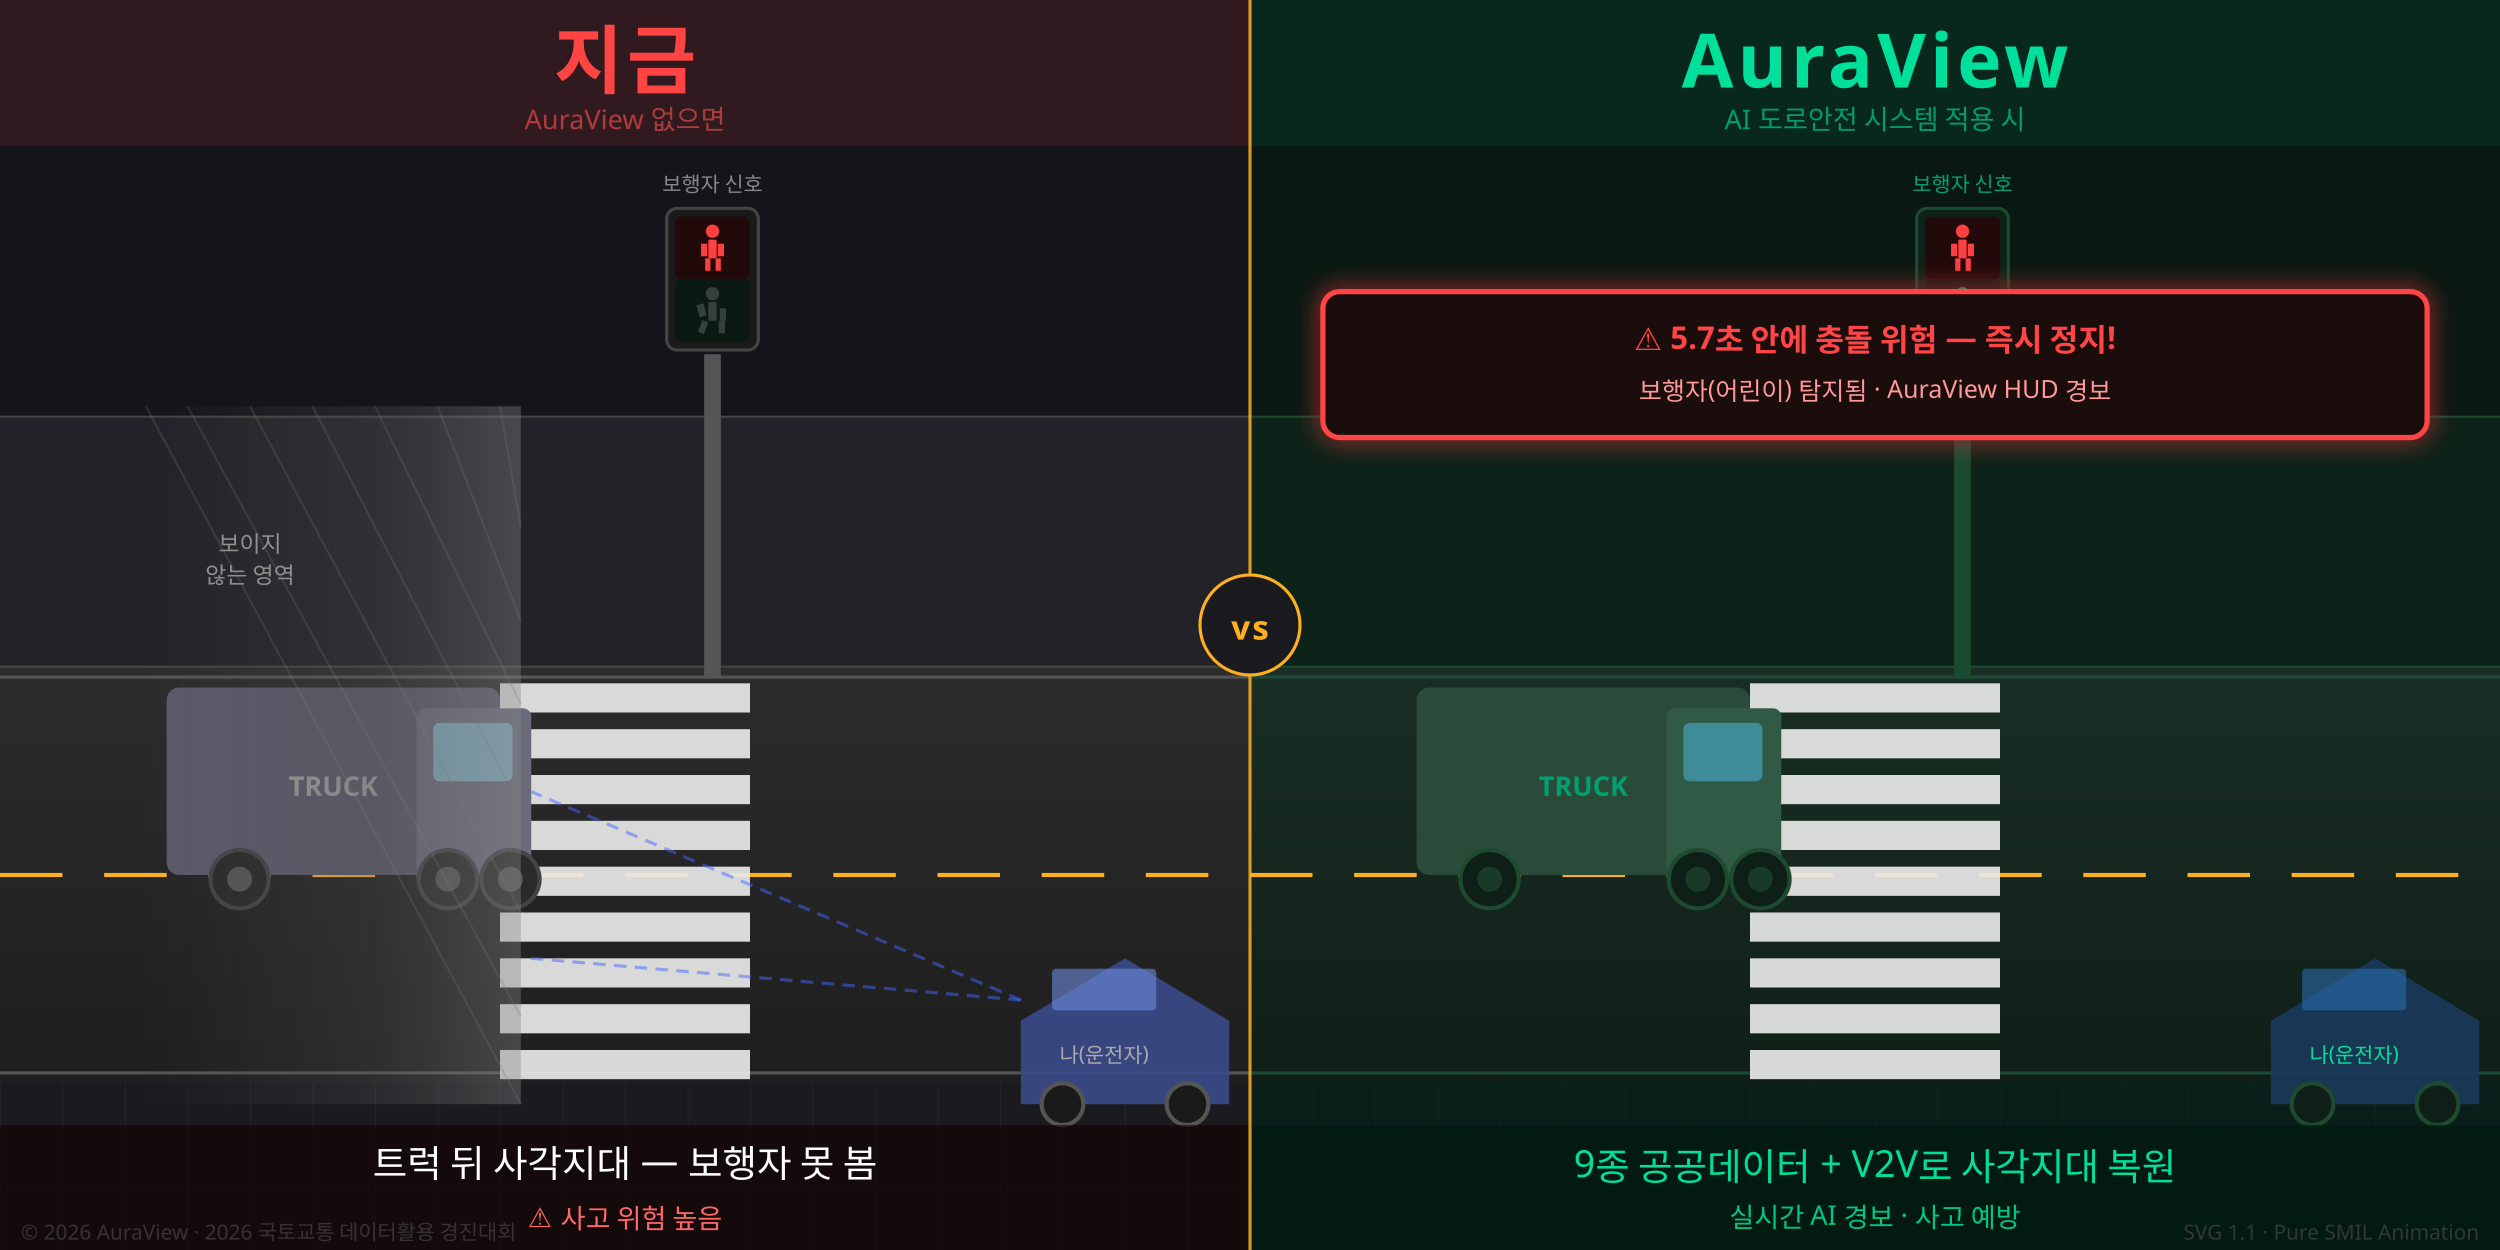
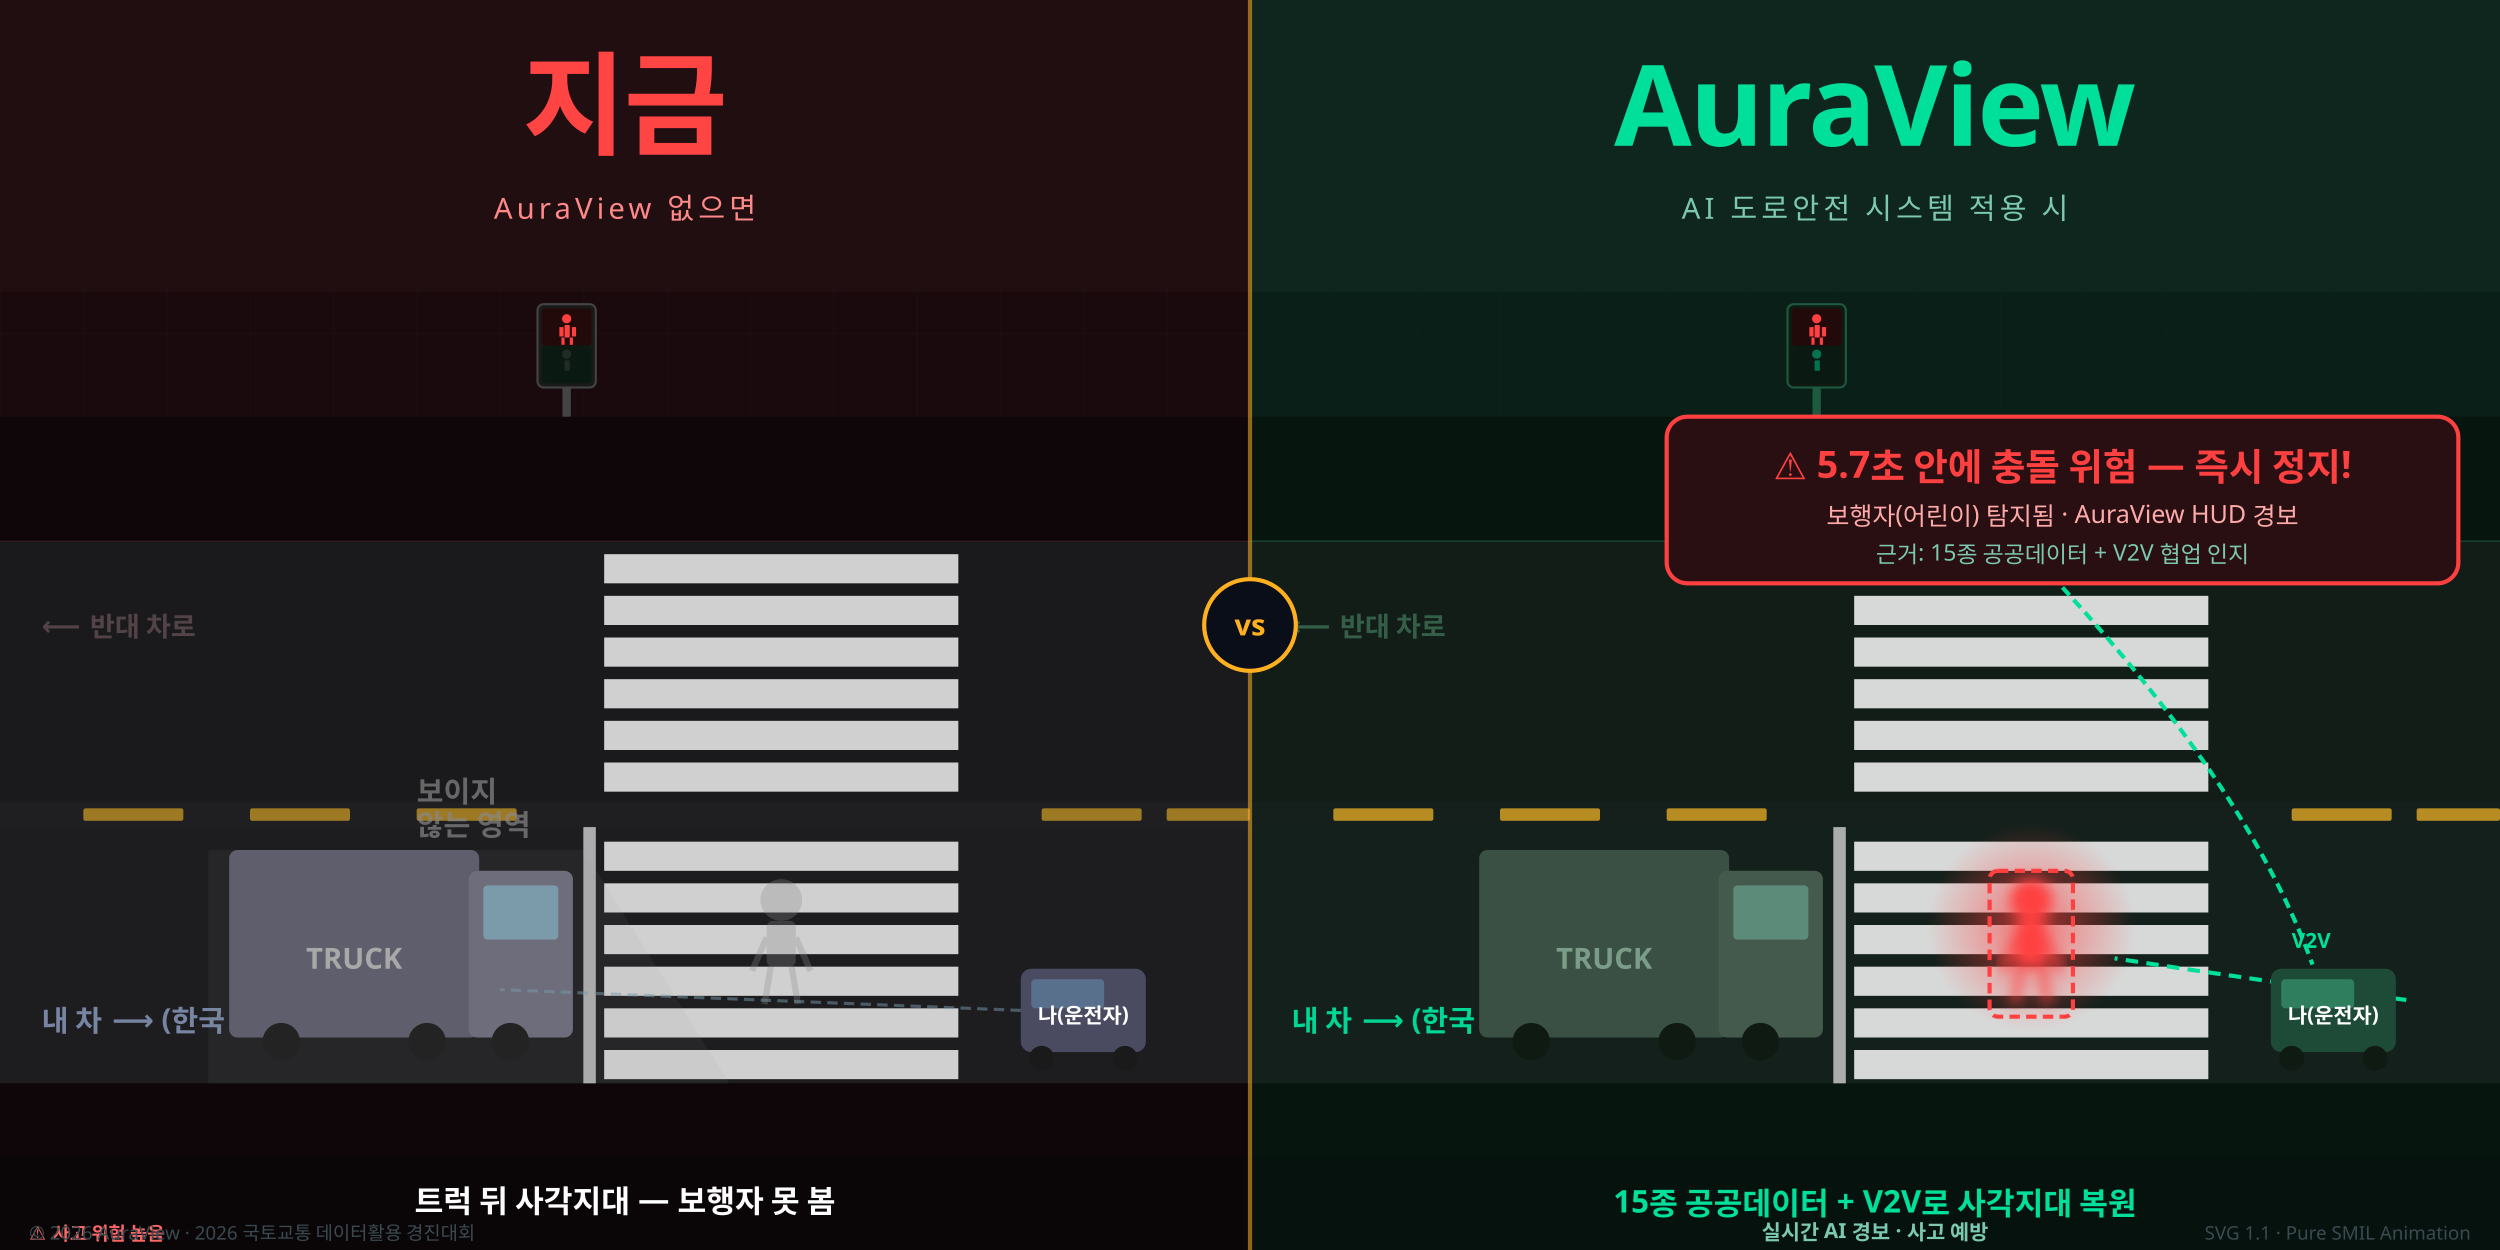
- <svg xmlns="http://www.w3.org/2000/svg" viewBox="0 0 1200 600" width="1200" height="600" font-family="'Malgun Gothic','Apple SD Gothic Neo','Noto Sans KR',sans-serif">
+ <svg xmlns="http://www.w3.org/2000/svg" viewBox="0 0 1200 600" width="1200" height="600" font-family="'Apple SD Gothic Neo','Malgun Gothic','Noto Sans KR',sans-serif">
  <defs>
-     <pattern id="gridL" width="30" height="30" patternUnits="userSpaceOnUse">
-       <path d="M30 0L0 0 0 30" fill="none" stroke="#2A2A35" stroke-width="0.5" />
+     <pattern id="gridL" width="40" height="40" patternUnits="userSpaceOnUse">
+       <path d="M40 0 L0 0 0 40" fill="none" stroke="#2A1418" stroke-width="0.4" opacity="0.6" />
    </pattern>
-     <pattern id="gridR" width="30" height="30" patternUnits="userSpaceOnUse">
-       <path d="M30 0L0 0 0 30" fill="none" stroke="#0D2D22" stroke-width="0.5" />
+     <pattern id="gridR" width="40" height="40" patternUnits="userSpaceOnUse">
+       <path d="M40 0 L0 0 0 40" fill="none" stroke="#0F2A1E" stroke-width="0.4" opacity="0.6" />
    </pattern>
-     <linearGradient id="roadL" x1="0" y1="0" x2="0" y2="1">
-       <stop offset="0%" stop-color="#2C2C2C" />
-       <stop offset="100%" stop-color="#1E1E1E" />
-     </linearGradient>
-     <linearGradient id="roadR" x1="0" y1="0" x2="0" y2="1">
-       <stop offset="0%" stop-color="#1A2E25" />
-       <stop offset="100%" stop-color="#0F1F18" />
-     </linearGradient>
-     <linearGradient id="blindZone" x1="0" y1="0" x2="1" y2="0">
-       <stop offset="0%" stop-color="#555555" stop-opacity="0.0" />
-       <stop offset="60%" stop-color="#555555" stop-opacity="0.5" />
-       <stop offset="100%" stop-color="#888888" stop-opacity="0.7" />
-     </linearGradient>
-     <filter id="childGlow" x="-50%" y="-50%" width="200%" height="200%">
-       <feGaussianBlur in="SourceGraphic" stdDeviation="4" result="blur" />
-       <feColorMatrix in="blur" type="matrix" values="1 0 0 0 0  0 0 0 0 0  0 0 0 0 0  0 0 0 1.5 0" result="redGlow" />
-       <feMerge>
-         <feMergeNode in="redGlow" />
-         <feMergeNode in="SourceGraphic" />
-       </feMerge>
+     <radialGradient id="warnGlow" cx="50%" cy="50%" r="50%">
+       <stop offset="0%" stop-color="#FF4040" stop-opacity="0.65" />
+       <stop offset="100%" stop-color="#FF4040" stop-opacity="0" />
+     </radialGradient>
+     <filter id="redGlow">
+       <feGaussianBlur stdDeviation="3" />
    </filter>
-     <filter id="alertGlow" x="-20%" y="-20%" width="140%" height="140%">
-       <feGaussianBlur in="SourceGraphic" stdDeviation="6" result="blur" />
-       <feMerge>
-         <feMergeNode in="blur" />
-         <feMergeNode in="SourceGraphic" />
-       </feMerge>
-     </filter>
-     <clipPath id="clipL">
-       <rect x="0" y="0" width="600" height="600" />
-     </clipPath>
-     <clipPath id="clipR">
-       <rect x="600" y="0" width="600" height="600" />
-     </clipPath>
-     <marker id="arrowTeal" markerWidth="8" markerHeight="8" refX="4" refY="3" orient="auto">
-       <path d="M0 0 L8 3 L0 6 Z" fill="#00E09A" />
-     </marker>
  </defs>
-   <g clip-path="url(#clipL)">
-     <rect x="0" y="0" width="600" height="600" fill="#1A1A1F" />
+   <g id="panelL">
+     <rect x="0" y="0" width="600" height="600" fill="#1A0A0E" />
    <rect x="0" y="0" width="600" height="600" fill="url(#gridL)" />
-     <rect x="0" y="0" width="600" height="220" fill="#14141A" />
-     <rect x="0" y="320" width="600" height="200" fill="url(#roadL)" />
-     <line x1="0" y1="420" x2="600" y2="420" stroke="#FFB020" stroke-width="2" stroke-dasharray="30,20" />
-     <line x1="0" y1="325" x2="600" y2="325" stroke="#555" stroke-width="1.5" />
-     <line x1="0" y1="515" x2="600" y2="515" stroke="#555" stroke-width="1.5" />
-     <rect x="0" y="200" width="600" height="120" fill="#222228" />
-     <line x1="0" y1="200" x2="600" y2="200" stroke="#444" stroke-width="1" />
-     <line x1="0" y1="320" x2="600" y2="320" stroke="#444" stroke-width="1" />
+     <rect x="0" y="0" width="600" height="140" fill="#220F12" opacity="0.7" />
+     <text x="300" y="70" text-anchor="middle" font-size="54" font-weight="900" fill="#FF4444" letter-spacing="-1">지금</text>
+     <text x="300" y="105" text-anchor="middle" font-size="14" fill="#FF8888" letter-spacing="2">AuraView 없으면</text>
+     <rect x="0" y="200" width="600" height="60" fill="#0E0608" />
+     <line x1="0" y1="260" x2="600" y2="260" stroke="#3A1A20" stroke-width="1" />
+     <rect x="0" y="260" width="600" height="260" fill="#1F1F22" />
+     <rect x="0" y="260" width="600" height="125" fill="#181819" opacity="0.6" />
+     <g fill="#D4A024" opacity="0.7">
+       <rect x="40" y="388" width="48" height="6" rx="1" />
+       <rect x="120" y="388" width="48" height="6" rx="1" />
+       <rect x="200" y="388" width="48" height="6" rx="1" />
+       <rect x="500" y="388" width="48" height="6" rx="1" />
+       <rect x="560" y="388" width="40" height="6" rx="1" />
+     </g>
+     <rect x="0" y="397" width="600" height="123" fill="#1A1A1D" opacity="0.4" />
+     <text x="20" y="305" font-size="13" font-weight="800" fill="#5A4A4E" opacity="0.85">⟵  반대 차로</text>
+     <text x="20" y="495" font-size="14" font-weight="900" fill="#7C8AA8" opacity="0.95">내 차 ⟶ (한국 우측통행)</text>
+     <rect x="0" y="520" width="600" height="40" fill="#0E0608" />
+     <g fill="#E8E8E8" opacity="0.88">
+       <rect x="290" y="266" width="170" height="14" />
+       <rect x="290" y="286" width="170" height="14" />
+       <rect x="290" y="306" width="170" height="14" />
+       <rect x="290" y="326" width="170" height="14" />
+       <rect x="290" y="346" width="170" height="14" />
+       <rect x="290" y="366" width="170" height="14" />
+       <rect x="290" y="404" width="170" height="14" />
+       <rect x="290" y="424" width="170" height="14" />
+       <rect x="290" y="444" width="170" height="14" />
+       <rect x="290" y="464" width="170" height="14" />
+       <rect x="290" y="484" width="170" height="14" />
+       <rect x="290" y="504" width="170" height="14" />
+     </g>
+     <rect x="280" y="397" width="6" height="123" fill="#E8E8E8" opacity="0.7" />
+     <rect x="270" y="172" width="4" height="28" fill="#444" />
+     <rect x="258" y="146" width="28" height="40" rx="3" fill="#1A1A1A" stroke="#444" stroke-width="1" />
+     <rect x="260" y="148" width="24" height="18" rx="2" fill="#220A0A" />
+     <g fill="#FF4040">
+       <circle cx="272" cy="153" r="2.2" />
+       <rect x="271" y="156" width="2.5" height="6" rx="0.4" />
+       <rect x="268.5" y="157" width="2" height="4.5" />
+       <rect x="274.5" y="157" width="2" height="4.5" />
+       <rect x="269.5" y="162" width="1.5" height="3.5" />
+       <rect x="273.5" y="162" width="1.5" height="3.5" />
+     </g>
+     <rect x="260" y="166" width="24" height="18" rx="2" fill="#0A1A12" />
+     <g fill="#444" opacity="0.4">
+       <circle cx="272" cy="170" r="2.2" />
+       <rect x="271" y="173" width="2.5" height="5" rx="0.4" />
+     </g>
+     <g id="truckL">
+       <rect x="110" y="408" width="120" height="90" rx="4" fill="#5A5A6A" />
+       <rect x="225" y="418" width="50" height="80" rx="4" fill="#6A6A7A" />
+       <rect x="232" y="425" width="36" height="26" rx="2" fill="#8ACDDF" opacity="0.5" />
+       <circle cx="135" cy="500" r="9" fill="#1A1A1A" />
+       <circle cx="205" cy="500" r="9" fill="#1A1A1A" />
+       <circle cx="245" cy="500" r="9" fill="#1A1A1A" />
+       <text x="170" y="465" text-anchor="middle" font-size="14" fill="#AAAAAA" font-weight="800">TRUCK</text>
+     </g>
+     <g id="childL" opacity="0.30">
+       <circle cx="375" cy="432" r="10" fill="#888888" />
+       <rect x="368" y="442" width="14" height="22" rx="3" fill="#888888" />
+       <line x1="368" y1="450" x2="361" y2="466" stroke="#888888" stroke-width="3" />
+       <line x1="382" y1="450" x2="389" y2="466" stroke="#888888" stroke-width="3" />
+       <line x1="370" y1="464" x2="367" y2="482" stroke="#888888" stroke-width="3" />
+       <line x1="380" y1="464" x2="383" y2="482" stroke="#888888" stroke-width="3" />
+     </g>
+     <path d="M 100 408 L 100 520 L 350 520 L 280 408 Z" fill="#888888" opacity="0.08" />
+     <text x="200" y="385" font-size="14" font-weight="700" fill="#888888" opacity="0.7">보이지<tspan x="200" dy="16">않는 영역</tspan>
+     </text>
+     <g id="egoL">
+       <rect x="490" y="465" width="60" height="40" rx="5" fill="#4A4A60" />
+       <rect x="495" y="470" width="35" height="14" rx="2" fill="#6088AA" opacity="0.6" />
+       <circle cx="500" cy="508" r="6" fill="#1A1A1A" />
+       <circle cx="540" cy="508" r="6" fill="#1A1A1A" />
+       <text x="520" y="491" text-anchor="middle" font-size="10" fill="white" font-weight="800">나(운전자)</text>
+     </g>
+     <line x1="490" y1="485" x2="240" y2="475" stroke="#7799AA" stroke-width="1.5" stroke-dasharray="5,3" opacity="0.5" />
+     <rect x="0" y="555" width="600" height="45" fill="#0A0608" />
+     <text x="300" y="582" text-anchor="middle" font-size="15" font-weight="800" fill="#FFFFFF">트럭 뒤 사각지대 — 보행자 못 봄</text>
+     <text x="14" y="595" font-size="9" fill="#FF6666" font-weight="700">⚠ 사고 위험 높음</text>
+   </g>
+   <g id="panelR" transform="translate(600,0)">
+     <rect x="0" y="0" width="600" height="600" fill="#0A1F18" />
+     <rect x="0" y="0" width="600" height="600" fill="url(#gridR)" />
+     <rect x="0" y="0" width="600" height="140" fill="#0F2A20" opacity="0.7" />
+     <text x="300" y="70" text-anchor="middle" font-size="54" font-weight="900" fill="#00E09A" letter-spacing="-1">AuraView</text>
+     <text x="300" y="105" text-anchor="middle" font-size="14" fill="#7CC8B0" letter-spacing="2">AI 도로안전 시스템 적용 시</text>
+     <rect x="0" y="200" width="600" height="60" fill="#06150E" />
+     <line x1="0" y1="260" x2="600" y2="260" stroke="#1E5A40" stroke-width="1" />
+     <rect x="0" y="260" width="600" height="260" fill="#15201C" />
+     <rect x="0" y="260" width="600" height="125" fill="#101A14" opacity="0.6" />
+     <g fill="#D4A024" opacity="0.85">
+       <rect x="40" y="388" width="48" height="6" rx="1" />
+       <rect x="120" y="388" width="48" height="6" rx="1" />
+       <rect x="200" y="388" width="48" height="6" rx="1" />
+       <rect x="500" y="388" width="48" height="6" rx="1" />
+       <rect x="560" y="388" width="40" height="6" rx="1" />
+     </g>
+     <rect x="0" y="397" width="600" height="123" fill="#102018" opacity="0.4" />
+     <text x="20" y="305" font-size="13" font-weight="800" fill="#3A6A50" opacity="0.85">⟵  반대 차로</text>
+     <text x="20" y="495" font-size="14" font-weight="900" fill="#00E09A" opacity="0.95">내 차 ⟶ (한국 우측통행)</text>
+     <rect x="0" y="520" width="600" height="40" fill="#06150E" />
    <g fill="#E8E8E8" opacity="0.92">
-       <rect x="240" y="328" width="120" height="14" />
-       <rect x="240" y="350" width="120" height="14" />
-       <rect x="240" y="372" width="120" height="14" />
-       <rect x="240" y="394" width="120" height="14" />
-       <rect x="240" y="416" width="120" height="14" />
-       <rect x="240" y="438" width="120" height="14" />
-       <rect x="240" y="460" width="120" height="14" />
-       <rect x="240" y="482" width="120" height="14" />
-       <rect x="240" y="504" width="120" height="14" />
-     </g>
-     <rect x="338" y="170" width="8" height="155" fill="#555" />
-     <rect x="320" y="100" width="44" height="68" rx="5" fill="#1A1A1A" stroke="#444" stroke-width="1.5" />
-     <rect x="324" y="104" width="36" height="30" rx="3" fill="#220A0A" />
+       <rect x="290" y="266" width="170" height="14" />
+       <rect x="290" y="286" width="170" height="14" />
+       <rect x="290" y="306" width="170" height="14" />
+       <rect x="290" y="326" width="170" height="14" />
+       <rect x="290" y="346" width="170" height="14" />
+       <rect x="290" y="366" width="170" height="14" />
+       <rect x="290" y="404" width="170" height="14" />
+       <rect x="290" y="424" width="170" height="14" />
+       <rect x="290" y="444" width="170" height="14" />
+       <rect x="290" y="464" width="170" height="14" />
+       <rect x="290" y="484" width="170" height="14" />
+       <rect x="290" y="504" width="170" height="14" />
+     </g>
+     <rect x="280" y="397" width="6" height="123" fill="#E8E8E8" opacity="0.7" />
+     <rect x="270" y="172" width="4" height="28" fill="#1E5A40" />
+     <rect x="258" y="146" width="28" height="40" rx="3" fill="#0F1A12" stroke="#1E5A40" stroke-width="1" />
+     <rect x="260" y="148" width="24" height="18" rx="2" fill="#220A0A" />
    <g fill="#FF4040">
-       <circle cx="342" cy="111" r="3.2" />
-       <rect x="340" y="115" width="4" height="9" rx="0.6" />
-       <rect x="336.5" y="117" width="3" height="6" />
-       <rect x="344.5" y="117" width="3" height="6" />
-       <rect x="338.5" y="124" width="2.5" height="6" />
-       <rect x="343.5" y="124" width="2.5" height="6" />
-     </g>
-     <rect x="324" y="134" width="36" height="30" rx="3" fill="#0A1A12" />
-     <g fill="#888" opacity="0.35">
-       <circle cx="342" cy="141" r="3.2" />
-       <rect x="340" y="145" width="4" height="9" rx="0.6" />
-       <rect x="335" y="146" width="3.5" height="6" transform="rotate(-15, 336.5, 149)" />
-       <rect x="345.5" y="148" width="3" height="6" />
-       <rect x="336" y="154" width="3" height="6" transform="rotate(20, 337.5, 157)" />
-       <rect x="345" y="154" width="3" height="6" />
-     </g>
-     <text x="342" y="92" text-anchor="middle" font-size="10" fill="#888">보행자 신호</text>
-     <g id="truckL">
-       <rect x="80" y="330" width="160" height="90" rx="6" fill="#5A5A6A" />
-       <rect x="200" y="340" width="55" height="80" rx="4" fill="#6A6A7A" />
-       <rect x="208" y="347" width="38" height="28" rx="3" fill="#8ACDDF" opacity="0.6" />
-       <circle cx="115" cy="422" r="14" fill="#2A2A2A" stroke="#444" stroke-width="2" />
-       <circle cx="115" cy="422" r="6" fill="#555" />
-       <circle cx="215" cy="422" r="14" fill="#2A2A2A" stroke="#444" stroke-width="2" />
-       <circle cx="215" cy="422" r="6" fill="#555" />
-       <circle cx="245" cy="422" r="14" fill="#2A2A2A" stroke="#444" stroke-width="2" />
-       <circle cx="245" cy="422" r="6" fill="#555" />
-       <text x="160" y="382" text-anchor="middle" font-size="13" fill="#999" font-weight="bold">TRUCK</text>
-       <animateTransform attributeName="transform" type="translate" values="-60,0; 60,0; -60,0" dur="4s" repeatCount="indefinite" calcMode="spline" keySplines="0.45 0.05 0.55 0.95; 0.45 0.05 0.55 0.95" />
-     </g>
-     <g clip-path="url(#clipL)">
-       <rect x="70" y="195" width="180" height="335" fill="url(#blindZone)" opacity="0.55" />
-       <text x="120" y="265" text-anchor="middle" font-size="11" fill="#AAAAAA" opacity="0.8">보이지</text>
-       <text x="120" y="280" text-anchor="middle" font-size="11" fill="#AAAAAA" opacity="0.8">않는 영역</text>
-       <g stroke="#777" stroke-width="1" opacity="0.25">
-         <line x1="70" y1="195" x2="250" y2="530" />
-         <line x1="90" y1="195" x2="250" y2="488" />
-         <line x1="120" y1="195" x2="250" y2="438" />
-         <line x1="150" y1="195" x2="250" y2="388" />
-         <line x1="180" y1="195" x2="250" y2="338" />
-         <line x1="210" y1="195" x2="250" y2="298" />
-         <line x1="240" y1="195" x2="250" y2="253" />
-       </g>
-     </g>
-     <g id="childL" opacity="0.0">
-       <circle cx="130" cy="455" r="12" fill="#666" opacity="0.6" />
-       <rect x="122" y="467" width="16" height="22" rx="3" fill="#555" opacity="0.6" />
-       <rect x="122" y="488" width="6" height="16" rx="2" fill="#555" opacity="0.6" />
-       <rect x="132" y="488" width="6" height="16" rx="2" fill="#555" opacity="0.6" />
-       <rect x="112" y="468" width="10" height="5" rx="2" fill="#555" opacity="0.6" />
-       <rect x="138" y="468" width="10" height="5" rx="2" fill="#555" opacity="0.6" />
-       <animate attributeName="opacity" values="0;0;0.4;0.4;0" dur="4s" repeatCount="indefinite" keyTimes="0;0.35;0.55;0.75;1" />
-     </g>
-     <g>
-       <polygon points="490,490 540,460 590,490 590,530 490,530" fill="#3A4A8A" opacity="0.9" />
-       <rect x="505" y="465" width="50" height="20" rx="2" fill="#6A8ADA" opacity="0.6" />
-       <circle cx="510" cy="530" r="10" fill="#1A1A1A" stroke="#555" stroke-width="2" />
-       <circle cx="570" cy="530" r="10" fill="#1A1A1A" stroke="#555" stroke-width="2" />
-       <text x="530" y="510" text-anchor="middle" font-size="10" fill="#AAA">나(운전자)</text>
-       <line x1="490" y1="480" x2="255" y2="380" stroke="#4466FF" stroke-width="1.5" stroke-dasharray="6,4" opacity="0.5" />
-       <line x1="490" y1="480" x2="255" y2="460" stroke="#4466FF" stroke-width="1.5" stroke-dasharray="6,4" opacity="0.5" />
-     </g>
-     <rect x="0" y="0" width="600" height="70" fill="#FF4444" opacity="0.12" />
-     <text x="300" y="42" text-anchor="middle" font-size="36" font-weight="bold" fill="#FF4444" letter-spacing="2">지금</text>
-     <text x="300" y="62" text-anchor="middle" font-size="13" fill="#CC4444" opacity="0.8">
-       AuraView 없으면
-     </text>
-     <rect x="0" y="540" width="600" height="60" fill="#110000" opacity="0.6" />
-     <text x="300" y="565" text-anchor="middle" font-size="18" fill="#FFFFFF">
-       트럭 뒤 사각지대 — 보행자 못 봄
-     </text>
-     <text x="300" y="589" text-anchor="middle" font-size="13" fill="#FF6666">
-       ⚠ 사고 위험 높음
-     </text>
+       <circle cx="272" cy="153" r="2.2" />
+       <rect x="271" y="156" width="2.5" height="6" rx="0.4" />
+       <rect x="268.5" y="157" width="2" height="4.5" />
+       <rect x="274.5" y="157" width="2" height="4.5" />
+       <rect x="269.5" y="162" width="1.5" height="3.5" />
+       <rect x="273.5" y="162" width="1.5" height="3.5" />
+     </g>
+     <rect x="260" y="166" width="24" height="18" rx="2" fill="#0A1A12" />
+     <g fill="#00E09A" opacity="0.45">
+       <circle cx="272" cy="170" r="2.2" />
+       <rect x="271" y="173" width="2.5" height="5" rx="0.4" />
+     </g>
+     <g id="truckR">
+       <rect x="110" y="408" width="120" height="90" rx="4" fill="#3A5044" />
+       <rect x="225" y="418" width="50" height="80" rx="4" fill="#445A4D" />
+       <rect x="232" y="425" width="36" height="26" rx="2" fill="#7AC8B0" opacity="0.45" />
+       <circle cx="135" cy="500" r="9" fill="#0F1A12" />
+       <circle cx="205" cy="500" r="9" fill="#0F1A12" />
+       <circle cx="245" cy="500" r="9" fill="#0F1A12" />
+       <text x="170" y="465" text-anchor="middle" font-size="14" fill="#7C9C8A" font-weight="800">TRUCK</text>
+     </g>
+     <circle cx="375" cy="445" r="50" fill="url(#warnGlow)" />
+     <g id="childR" filter="url(#redGlow)">
+       <circle cx="375" cy="432" r="10" fill="#FF4040" />
+       <rect x="368" y="442" width="14" height="22" rx="3" fill="#FF4040" />
+       <line x1="368" y1="450" x2="361" y2="466" stroke="#FF4040" stroke-width="3" />
+       <line x1="382" y1="450" x2="389" y2="466" stroke="#FF4040" stroke-width="3" />
+       <line x1="370" y1="464" x2="367" y2="482" stroke="#FF4040" stroke-width="3" />
+       <line x1="380" y1="464" x2="383" y2="482" stroke="#FF4040" stroke-width="3" />
+     </g>
+     <rect x="355" y="418" width="40" height="70" rx="4" fill="none" stroke="#FF4040" stroke-width="2" stroke-dasharray="5,3">
+       <animate attributeName="stroke-opacity" values="0.6;1;0.6" dur="1.3s" repeatCount="indefinite" />
+     </rect>
+     <path d="M 555 480 Q 480 470 415 460" stroke="#00E09A" stroke-width="2" fill="none" stroke-dasharray="6,4">
+       <animate attributeName="stroke-dashoffset" values="0;-20" dur="0.9s" repeatCount="indefinite" />
+     </path>
+     <text x="500" y="455" font-size="10" fill="#00E09A" font-weight="700">V2V</text>
+     <rect x="200" y="200" width="380" height="80" rx="10" fill="#2A0F12" stroke="#FF4040" stroke-width="2">
+       <animate attributeName="stroke-opacity" values="0.7;1;0.7" dur="1.2s" repeatCount="indefinite" />
+     </rect>
+     <text x="390" y="230" text-anchor="middle" font-size="18" font-weight="900" fill="#FF4040">⚠  5.7초 안에 충돌 위험 — 즉시 정지!</text>
+     <text x="390" y="252" text-anchor="middle" font-size="12" fill="#FFAAAA">보행자(어린이) 탐지됨 · AuraView HUD 경보</text>
+     <text x="390" y="270" text-anchor="middle" font-size="11" fill="#7CC8B0">근거: 15종 공공데이터 + V2V 협업 인지</text>
+     <g id="egoR">
+       <rect x="490" y="465" width="60" height="40" rx="5" fill="#1E4A38" />
+       <rect x="495" y="470" width="35" height="14" rx="2" fill="#3AA078" opacity="0.6" />
+       <circle cx="500" cy="508" r="6" fill="#0F1A12" />
+       <circle cx="540" cy="508" r="6" fill="#0F1A12" />
+       <text x="520" y="491" text-anchor="middle" font-size="10" fill="white" font-weight="800">나(운전자)</text>
+     </g>
+     <path d="M 390 282 Q 480 380 510 463" stroke="#00E09A" stroke-width="2" fill="none" stroke-dasharray="5,3">
+       <animate attributeName="stroke-dashoffset" values="0;-16" dur="0.7s" repeatCount="indefinite" />
+     </path>
+     <rect x="0" y="555" width="600" height="45" fill="#06120E" />
+     <text x="300" y="582" text-anchor="middle" font-size="15" font-weight="800" fill="#00E09A">15종 공공데이터 + V2V로 사각지대 복원</text>
+     <text x="300" y="595" text-anchor="middle" font-size="10" fill="#7CC8B0" font-weight="700">실시간 AI 경보 · 사고 예방</text>
  </g>
-   <g clip-path="url(#clipR)">
-     <rect x="600" y="0" width="600" height="600" fill="#0B1F1A" />
-     <rect x="600" y="0" width="600" height="600" fill="url(#gridR)" />
-     <rect x="600" y="0" width="600" height="220" fill="#091812" />
-     <rect x="600" y="320" width="600" height="200" fill="url(#roadR)" />
-     <line x1="600" y1="420" x2="1200" y2="420" stroke="#FFB020" stroke-width="2" stroke-dasharray="30,20" />
-     <line x1="600" y1="325" x2="1200" y2="325" stroke="#1E4A38" stroke-width="1.5" />
-     <line x1="600" y1="515" x2="1200" y2="515" stroke="#1E4A38" stroke-width="1.5" />
-     <rect x="600" y="200" width="600" height="120" fill="#0D2218" />
-     <line x1="600" y1="200" x2="1200" y2="200" stroke="#1A4A30" stroke-width="1" />
-     <line x1="600" y1="320" x2="1200" y2="320" stroke="#1A4A30" stroke-width="1" />
-     <g fill="#E8E8E8" opacity="0.92">
-       <rect x="840" y="328" width="120" height="14" />
-       <rect x="840" y="350" width="120" height="14" />
-       <rect x="840" y="372" width="120" height="14" />
-       <rect x="840" y="394" width="120" height="14" />
-       <rect x="840" y="416" width="120" height="14" />
-       <rect x="840" y="438" width="120" height="14" />
-       <rect x="840" y="460" width="120" height="14" />
-       <rect x="840" y="482" width="120" height="14" />
-       <rect x="840" y="504" width="120" height="14" />
-     </g>
-     <rect x="938" y="170" width="8" height="155" fill="#1A4A30" />
-     <rect x="920" y="100" width="44" height="68" rx="5" fill="#0D2218" stroke="#1A4A30" stroke-width="1.5" />
-     <rect x="924" y="104" width="36" height="30" rx="3" fill="#220A0A" />
-     <g fill="#FF4040">
-       <circle cx="942" cy="111" r="3.2" />
-       <rect x="940" y="115" width="4" height="9" rx="0.6" />
-       <rect x="936.5" y="117" width="3" height="6" />
-       <rect x="944.5" y="117" width="3" height="6" />
-       <rect x="938.5" y="124" width="2.5" height="6" />
-       <rect x="943.5" y="124" width="2.5" height="6" />
-     </g>
-     <rect x="924" y="134" width="36" height="30" rx="3" fill="#0A1A12" />
-     <g fill="#00E09A" opacity="0.85">
-       <circle cx="942" cy="141" r="3.2" />
-       <rect x="940" y="145" width="4" height="9" rx="0.6" />
-       <rect x="935" y="146" width="3.5" height="6" transform="rotate(-15, 936.5, 149)" />
-       <rect x="945.5" y="148" width="3" height="6" />
-       <rect x="936" y="154" width="3" height="6" transform="rotate(20, 937.5, 157)" />
-       <rect x="945" y="154" width="3" height="6" />
-     </g>
-     <text x="942" y="92" text-anchor="middle" font-size="10" fill="#00A070">보행자 신호</text>
-     <g id="truckR">
-       <rect x="680" y="330" width="160" height="90" rx="6" fill="#2A4A3A" />
-       <rect x="800" y="340" width="55" height="80" rx="4" fill="#305A45" />
-       <rect x="808" y="347" width="38" height="28" rx="3" fill="#4AADCF" opacity="0.6" />
-       <circle cx="715" cy="422" r="14" fill="#0D1F16" stroke="#1E4A30" stroke-width="2" />
-       <circle cx="715" cy="422" r="6" fill="#1A3A28" />
-       <circle cx="815" cy="422" r="14" fill="#0D1F16" stroke="#1E4A30" stroke-width="2" />
-       <circle cx="815" cy="422" r="6" fill="#1A3A28" />
-       <circle cx="845" cy="422" r="14" fill="#0D1F16" stroke="#1E4A30" stroke-width="2" />
-       <circle cx="845" cy="422" r="6" fill="#1A3A28" />
-       <text x="760" y="382" text-anchor="middle" font-size="13" fill="#00A070" font-weight="bold">TRUCK</text>
-       <animateTransform attributeName="transform" type="translate" values="-60,0; 60,0; -60,0" dur="4s" repeatCount="indefinite" calcMode="spline" keySplines="0.45 0.05 0.55 0.95; 0.45 0.05 0.55 0.95" />
-     </g>
-     <g id="v2vLines" opacity="0">
-       <line x1="855" y1="375" x2="730" y2="455" stroke="#00E09A" stroke-width="1.5" stroke-dasharray="5,4" marker-end="url(#arrowTeal)" />
-       <line x1="1080" y1="490" x2="745" y2="455" stroke="#00E09A" stroke-width="1.5" stroke-dasharray="5,4" marker-end="url(#arrowTeal)" />
-       <text x="870" y="415" font-size="10" fill="#00E09A" opacity="0.9">V2V 신호</text>
-       <animate attributeName="opacity" values="0;0;1;1;0" dur="4s" repeatCount="indefinite" keyTimes="0;0.35;0.55;0.75;1" />
-     </g>
-     <g id="childR" filter="url(#childGlow)" opacity="0">
-       <rect x="716" y="440" width="52" height="72" rx="4" fill="none" stroke="#FF4444" stroke-width="2.5" stroke-dasharray="6,3" />
-       <circle cx="730" cy="455" r="12" fill="#FF6644" />
-       <rect x="722" y="467" width="16" height="22" rx="3" fill="#FF5533" />
-       <rect x="722" y="488" width="6" height="16" rx="2" fill="#FF5533" />
-       <rect x="732" y="488" width="6" height="16" rx="2" fill="#FF5533" />
-       <rect x="712" y="468" width="10" height="5" rx="2" fill="#FF5533" />
-       <rect x="738" y="468" width="10" height="5" rx="2" fill="#FF5533" />
-       <animate attributeName="opacity" values="0;0;1;1;0" dur="4s" repeatCount="indefinite" keyTimes="0;0.35;0.55;0.75;1" />
-     </g>
-     <g>
-       <polygon points="1090,490 1140,460 1190,490 1190,530 1090,530" fill="#1A3A5A" opacity="0.9" />
-       <rect x="1105" y="465" width="50" height="20" rx="2" fill="#2A6AAA" opacity="0.6" />
-       <circle cx="1110" cy="530" r="10" fill="#0D1F16" stroke="#1E4A30" stroke-width="2" />
-       <circle cx="1170" cy="530" r="10" fill="#0D1F16" stroke="#1E4A30" stroke-width="2" />
-       <text x="1130" y="510" text-anchor="middle" font-size="10" fill="#00E09A">나(운전자)</text>
-     </g>
-     <g id="hudAlert" filter="url(#alertGlow)">
-       <rect x="635" y="140" width="530" height="70" rx="8" fill="#1A0A0A" stroke="#FF4444" stroke-width="2.5" />
-       <text x="900" y="168" text-anchor="middle" font-size="15" fill="#FF4444" font-weight="bold">
-         ⚠ 5.7초 안에 충돌 위험 — 즉시 정지!
-       </text>
-       <text x="900" y="192" text-anchor="middle" font-size="12" fill="#FF9999">
-         보행자(어린이) 탐지됨 · AuraView HUD 경보
-       </text>
-       <animate attributeName="opacity" values="0;0;1;0.2;1;0.2;1;0" dur="4s" repeatCount="indefinite" keyTimes="0;0.35;0.50;0.58;0.65;0.73;0.80;1" />
-     </g>
-     <g id="dataBadge" opacity="0">
-       <rect x="635" y="225" width="250" height="26" rx="4" fill="#003322" stroke="#00604A" stroke-width="1" />
-       <text x="760" y="242" text-anchor="middle" font-size="11" fill="#00E09A">
-         CCTV · V2V · 교통신호 · 보행자센서 ···
-       </text>
-       <animate attributeName="opacity" values="0;0;0.9;0.9;0" dur="4s" repeatCount="indefinite" keyTimes="0;0.35;0.55;0.75;1" />
-     </g>
-     <rect x="600" y="0" width="600" height="70" fill="#00E09A" opacity="0.08" />
-     <text x="900" y="42" text-anchor="middle" font-size="36" font-weight="bold" fill="#00E09A" letter-spacing="2">AuraView</text>
-     <text x="900" y="62" text-anchor="middle" font-size="13" fill="#00A878" opacity="0.9">
-       AI 도로안전 시스템 적용 시
-     </text>
-     <rect x="600" y="540" width="600" height="60" fill="#001810" opacity="0.7" />
-     <text x="900" y="565" text-anchor="middle" font-size="18" fill="#00E09A">
-       9종 공공데이터 + V2V로 사각지대 복원
-     </text>
-     <text x="900" y="589" text-anchor="middle" font-size="13" fill="#00C880">
-       실시간 AI 경보 · 사고 예방
-     </text>
-   </g>
-   <line x1="600" y1="0" x2="600" y2="600" stroke="#FFB020" stroke-width="1.5" opacity="0.85" />
-   <circle cx="600" cy="300" r="24" fill="#1A1A1F" stroke="#FFB020" stroke-width="1.5" />
-   <text x="600" y="307" text-anchor="middle" font-size="16" font-weight="bold" fill="#FFB020" letter-spacing="1">vs</text>
-   <text x="10" y="595" font-size="10" fill="#444" opacity="0.7">
-     © 2026 AuraView · 2026 국토교통 데이터활용 경진대회
-   </text>
-   <text x="1190" y="595" text-anchor="end" font-size="10" fill="#444" opacity="0.7">
-     SVG 1.1 · Pure SMIL Animation
-   </text>
+   <line x1="600" y1="0" x2="600" y2="600" stroke="#FFB020" stroke-width="2" opacity="0.55" />
+   <circle cx="600" cy="300" r="22" fill="#0A0E18" stroke="#FFB020" stroke-width="2" />
+   <text x="600" y="305" text-anchor="middle" font-size="14" font-weight="900" fill="#FFB020">vs</text>
+   <text x="14" y="595" font-size="9" fill="#3A4A50">© 2026 AuraView · 2026 국토교통 데이터활용 경진대회</text>
+   <text x="1186" y="595" text-anchor="end" font-size="9" fill="#3A4A50">SVG 1.1 · Pure SMIL Animation</text>
</svg>
